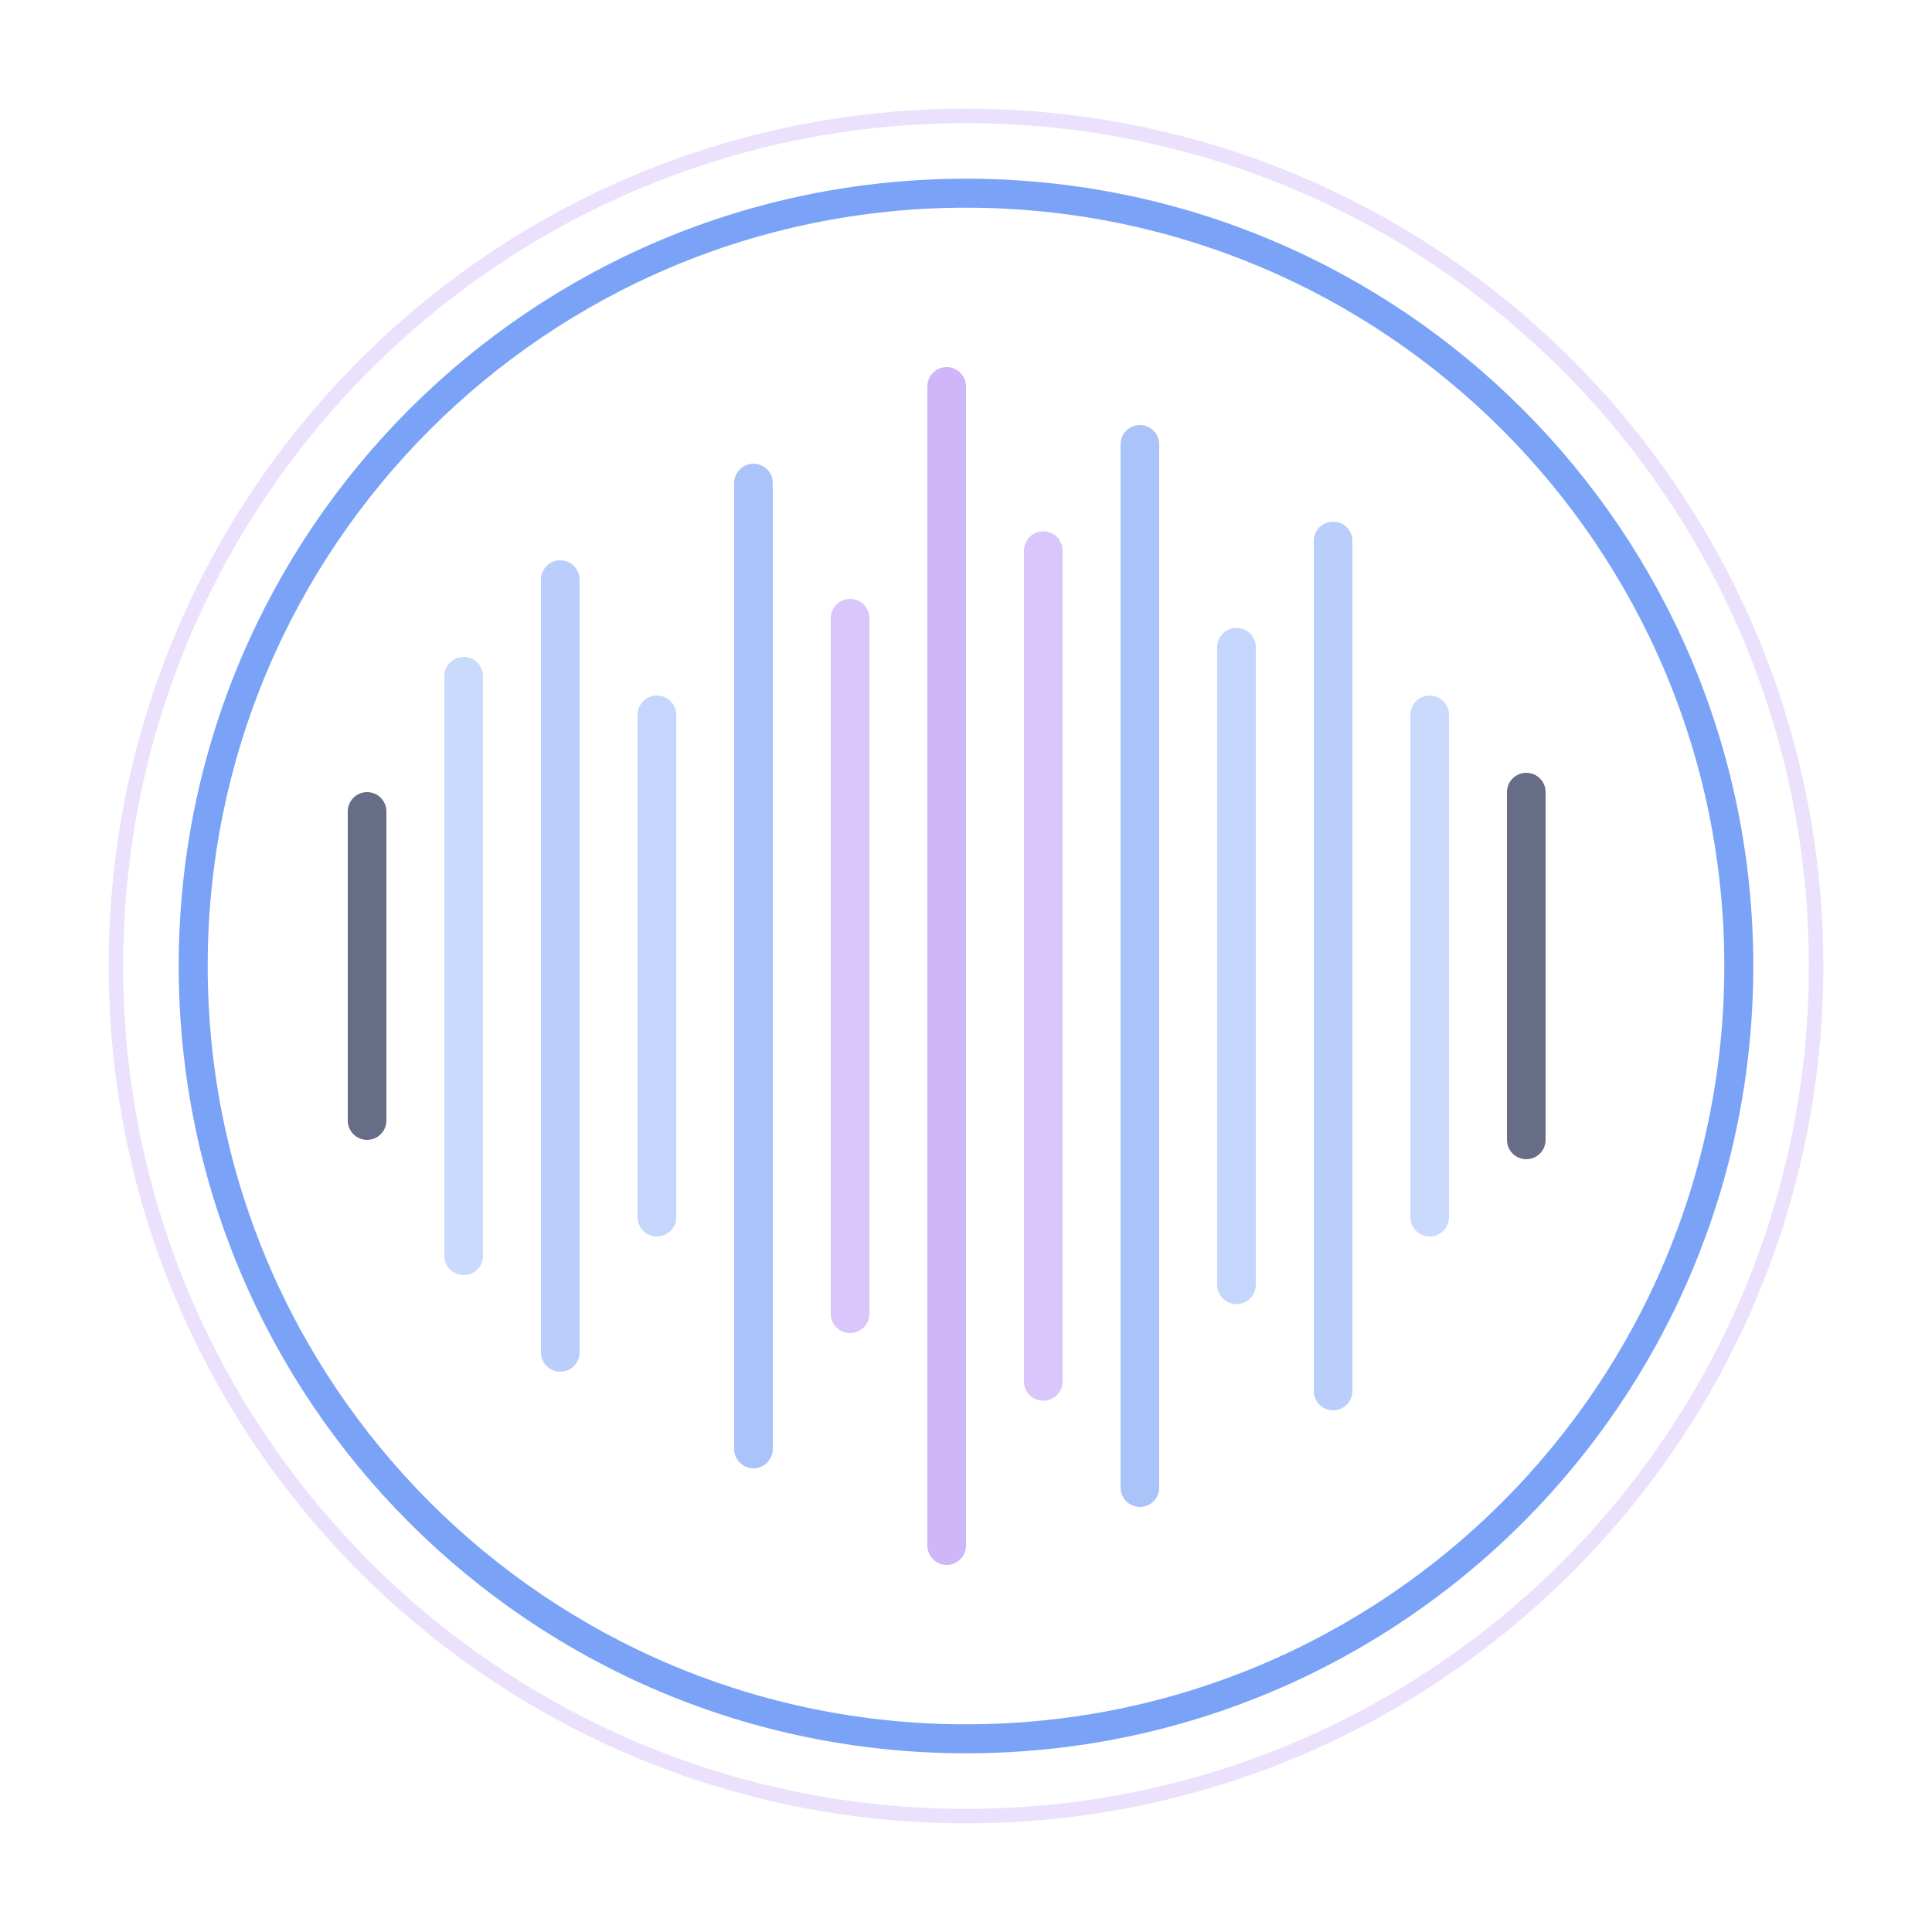
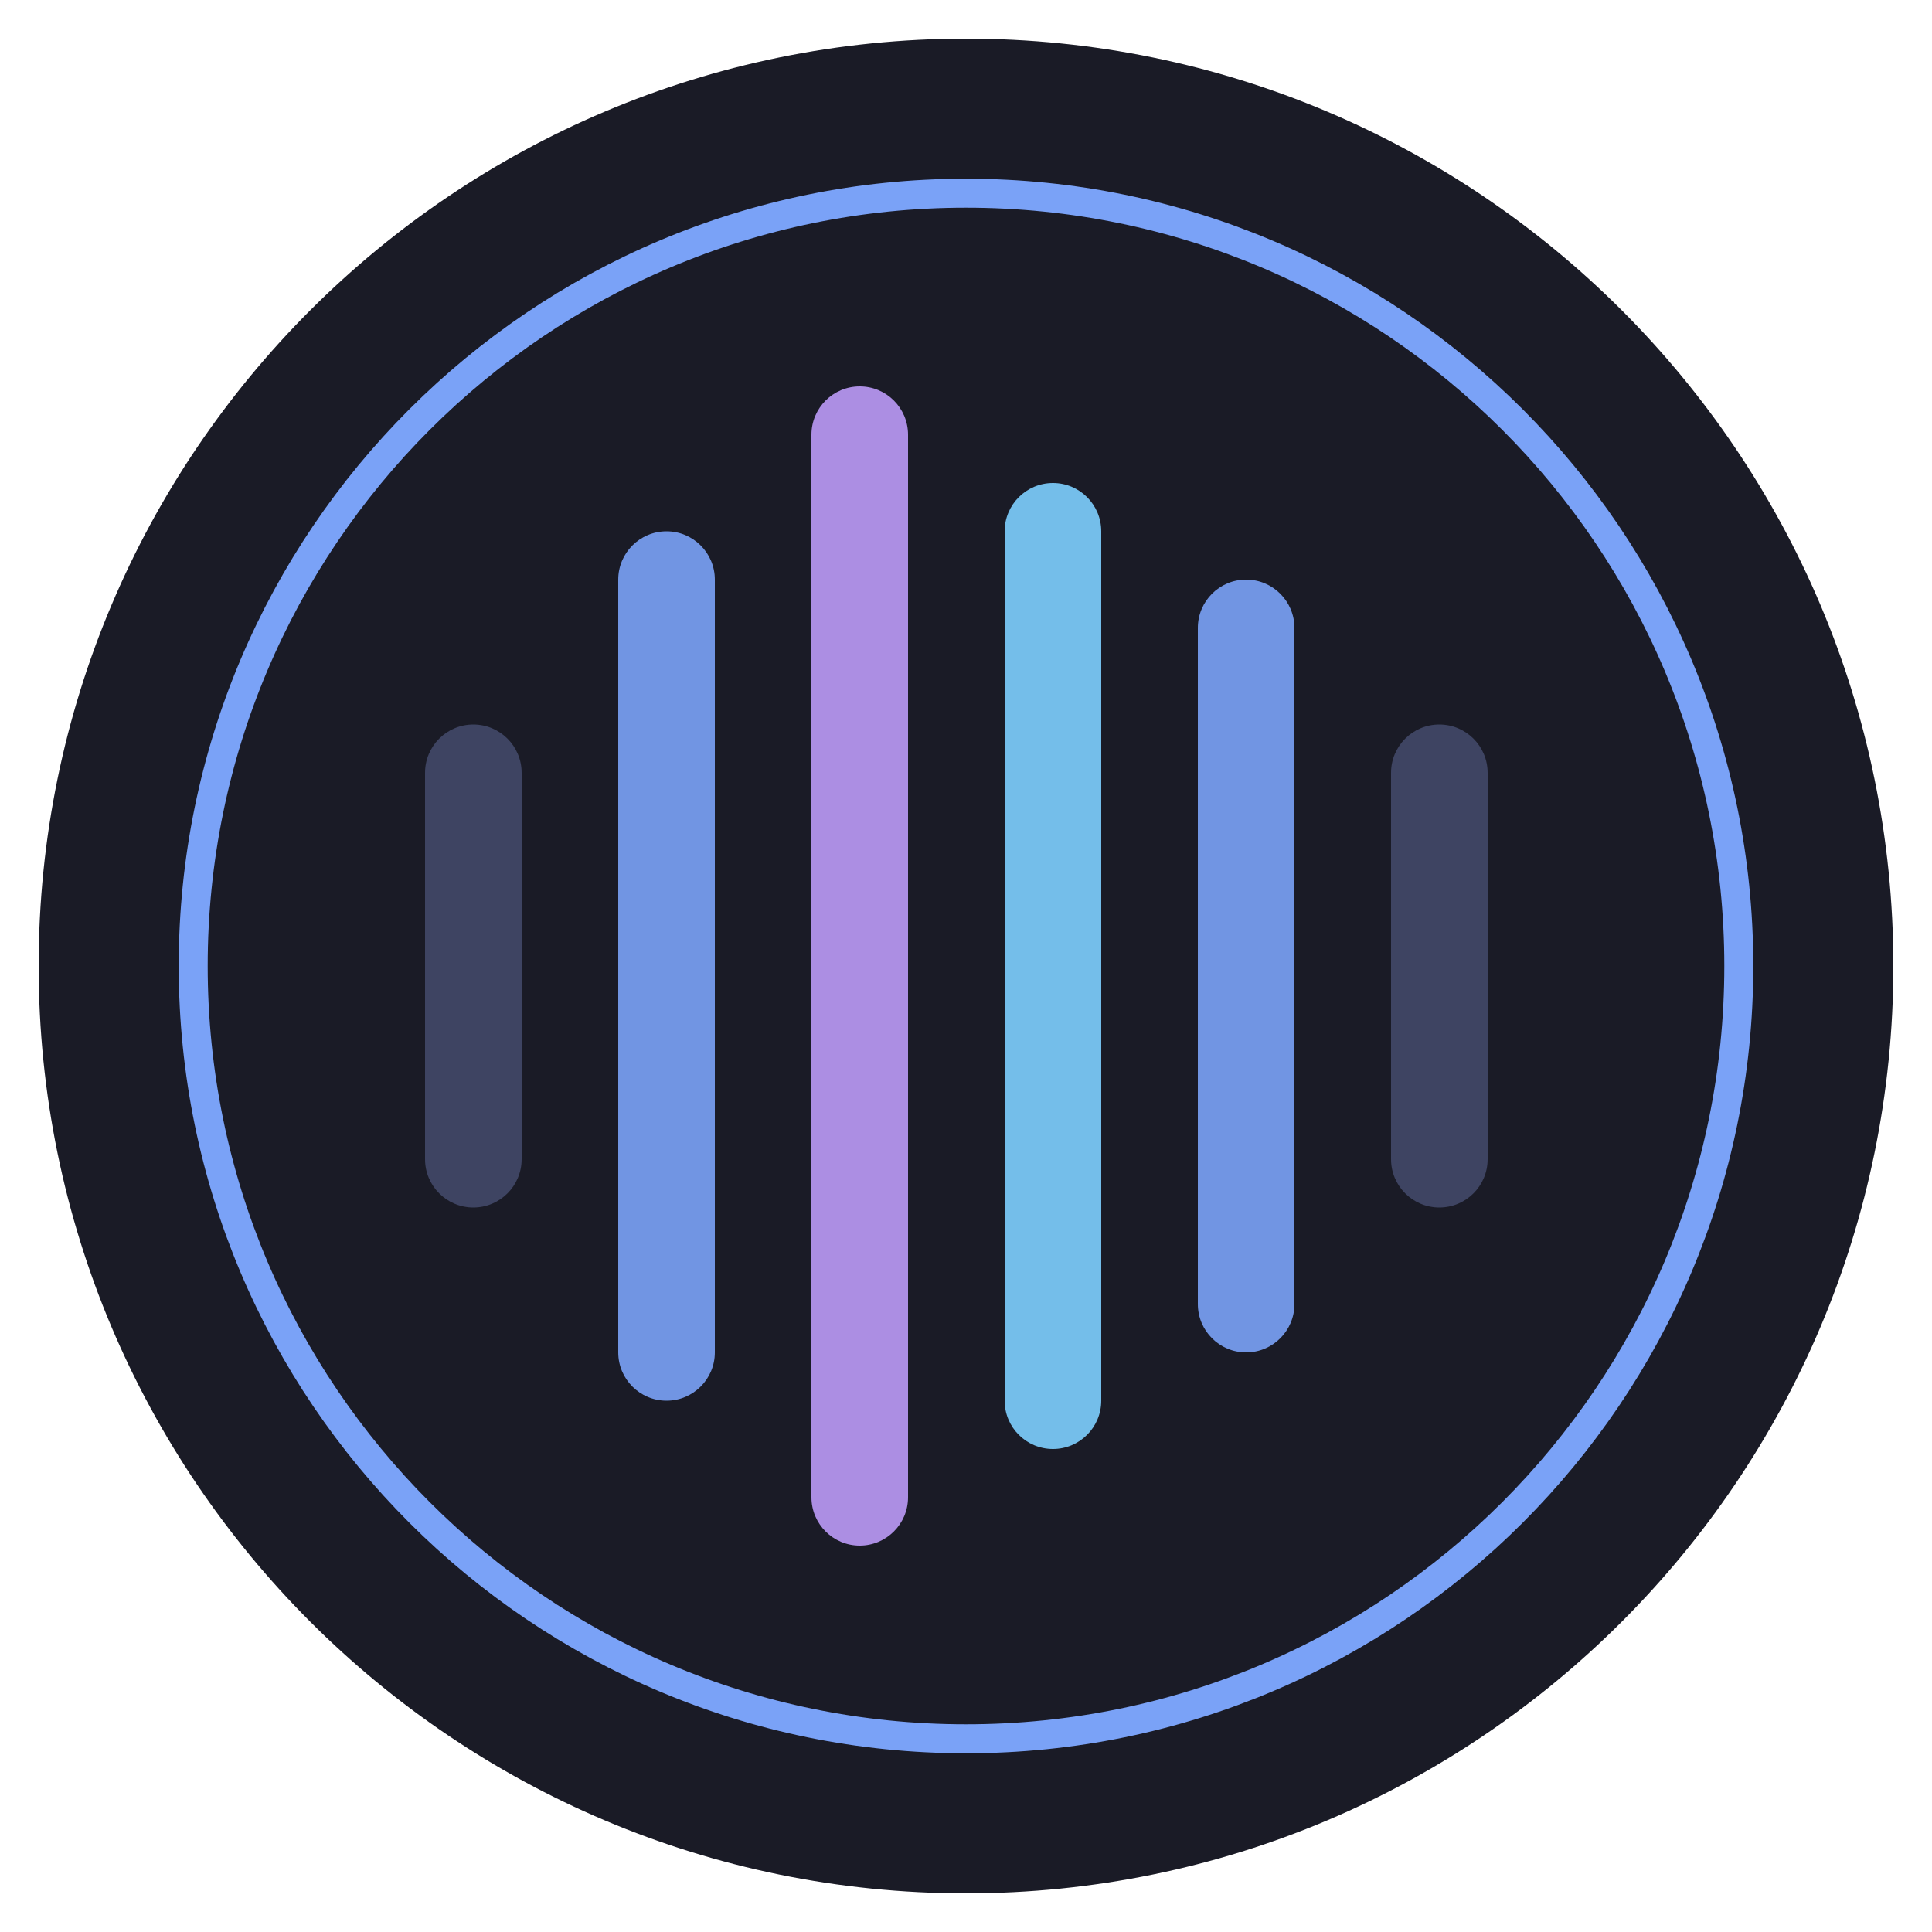
<svg xmlns="http://www.w3.org/2000/svg" viewBox="0 0 200 200">
  <defs>
-     <clipPath id="c6-clip">
+     <clipPath id="c-clip">
      <circle cx="100" cy="100" r="80" />
    </clipPath>
  </defs>
+   <circle cx="100" cy="100" r="96" fill="#1a1b26" />
  <circle cx="100" cy="100" r="80" fill="none" stroke="#7aa2f7" stroke-width="3" />
-   <circle cx="100" cy="100" r="88" fill="none" stroke="#bb9af7" stroke-width="1.5" opacity="0.3" />
-   <g clip-path="url(#c6-clip)" opacity="0.8">
-     <rect x="36" y="82" width="4" height="36" rx="2" fill="#414868" />
-     <rect x="46" y="68" width="4" height="64" rx="2" fill="#7aa2f7" opacity="0.5" />
-     <rect x="56" y="58" width="4" height="84" rx="2" fill="#7aa2f7" opacity="0.65" />
-     <rect x="66" y="72" width="4" height="56" rx="2" fill="#7aa2f7" opacity="0.55" />
-     <rect x="76" y="48" width="4" height="104" rx="2" fill="#7aa2f7" opacity="0.8" />
-     <rect x="86" y="62" width="4" height="76" rx="2" fill="#bb9af7" opacity="0.7" />
-     <rect x="96" y="38" width="4" height="124" rx="2" fill="#bb9af7" opacity="0.9" />
-     <rect x="106" y="55" width="4" height="90" rx="2" fill="#bb9af7" opacity="0.7" />
-     <rect x="116" y="44" width="4" height="112" rx="2" fill="#7aa2f7" opacity="0.8" />
-     <rect x="126" y="65" width="4" height="70" rx="2" fill="#7aa2f7" opacity="0.55" />
-     <rect x="136" y="54" width="4" height="92" rx="2" fill="#7aa2f7" opacity="0.65" />
-     <rect x="146" y="72" width="4" height="56" rx="2" fill="#7aa2f7" opacity="0.5" />
-     <rect x="156" y="80" width="4" height="40" rx="2" fill="#414868" />
+   <g clip-path="url(#c-clip)" opacity="0.9">
+     <rect x="44" y="75" width="10" height="50" rx="5" fill="#414868" />
+     <rect x="64" y="55" width="10" height="90" rx="5" fill="#7aa2f7" />
+     <rect x="84" y="40" width="10" height="120" rx="5" fill="#bb9af7" />
+     <rect x="104" y="50" width="10" height="100" rx="5" fill="#7dcfff" />
+     <rect x="124" y="60" width="10" height="80" rx="5" fill="#7aa2f7" />
+     <rect x="144" y="75" width="10" height="50" rx="5" fill="#414868" />
  </g>
</svg>
